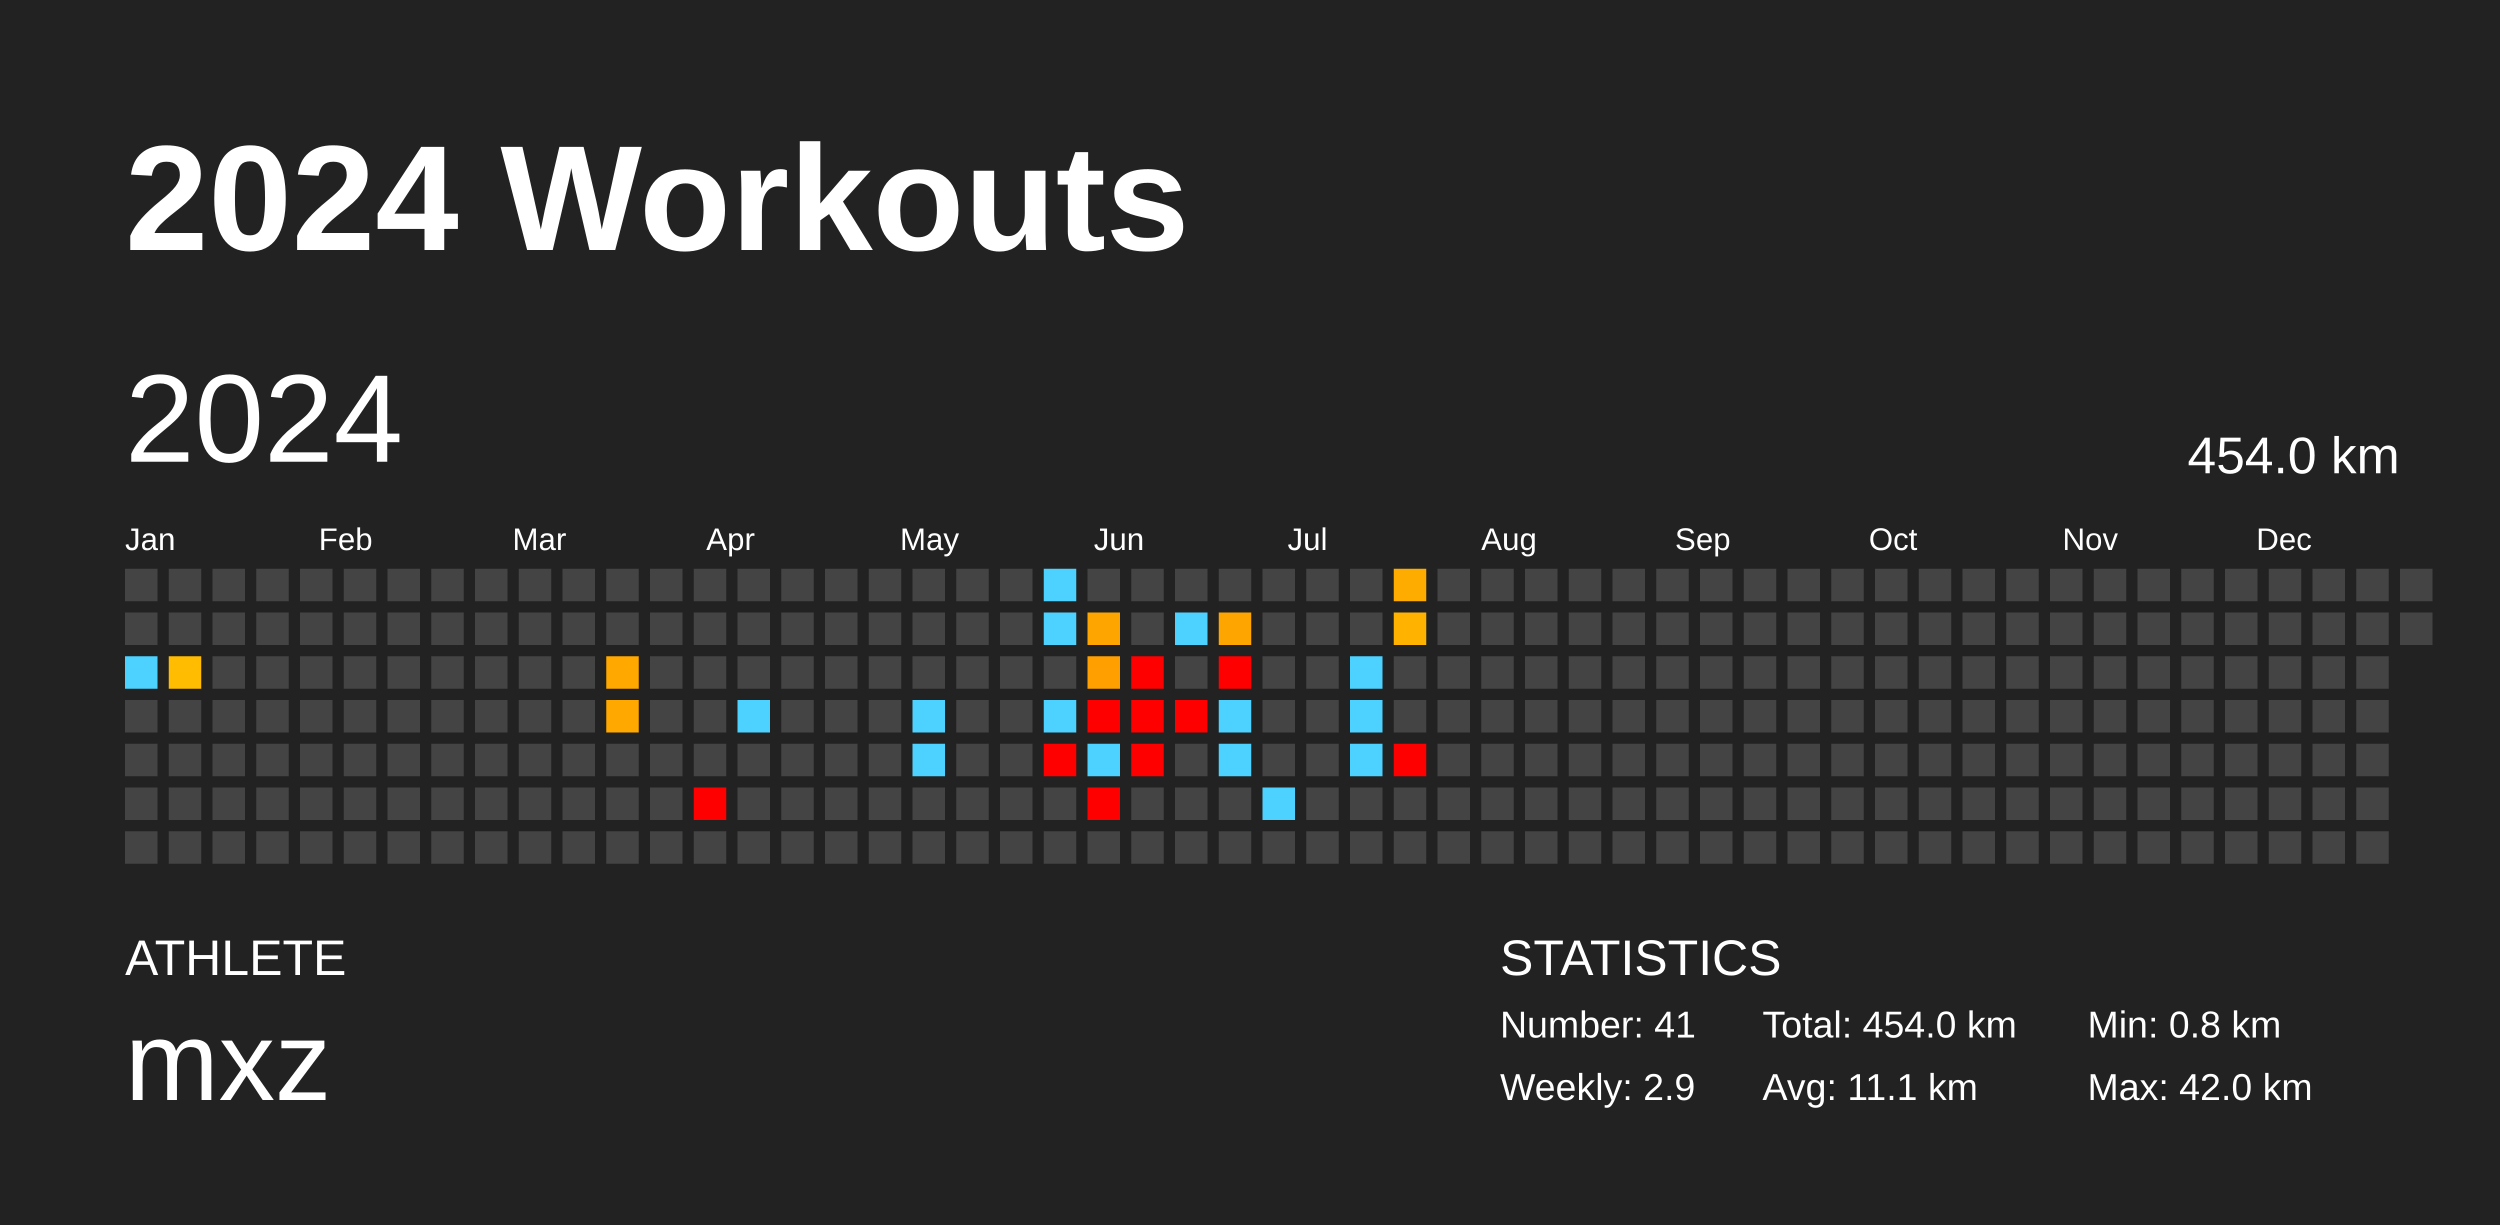
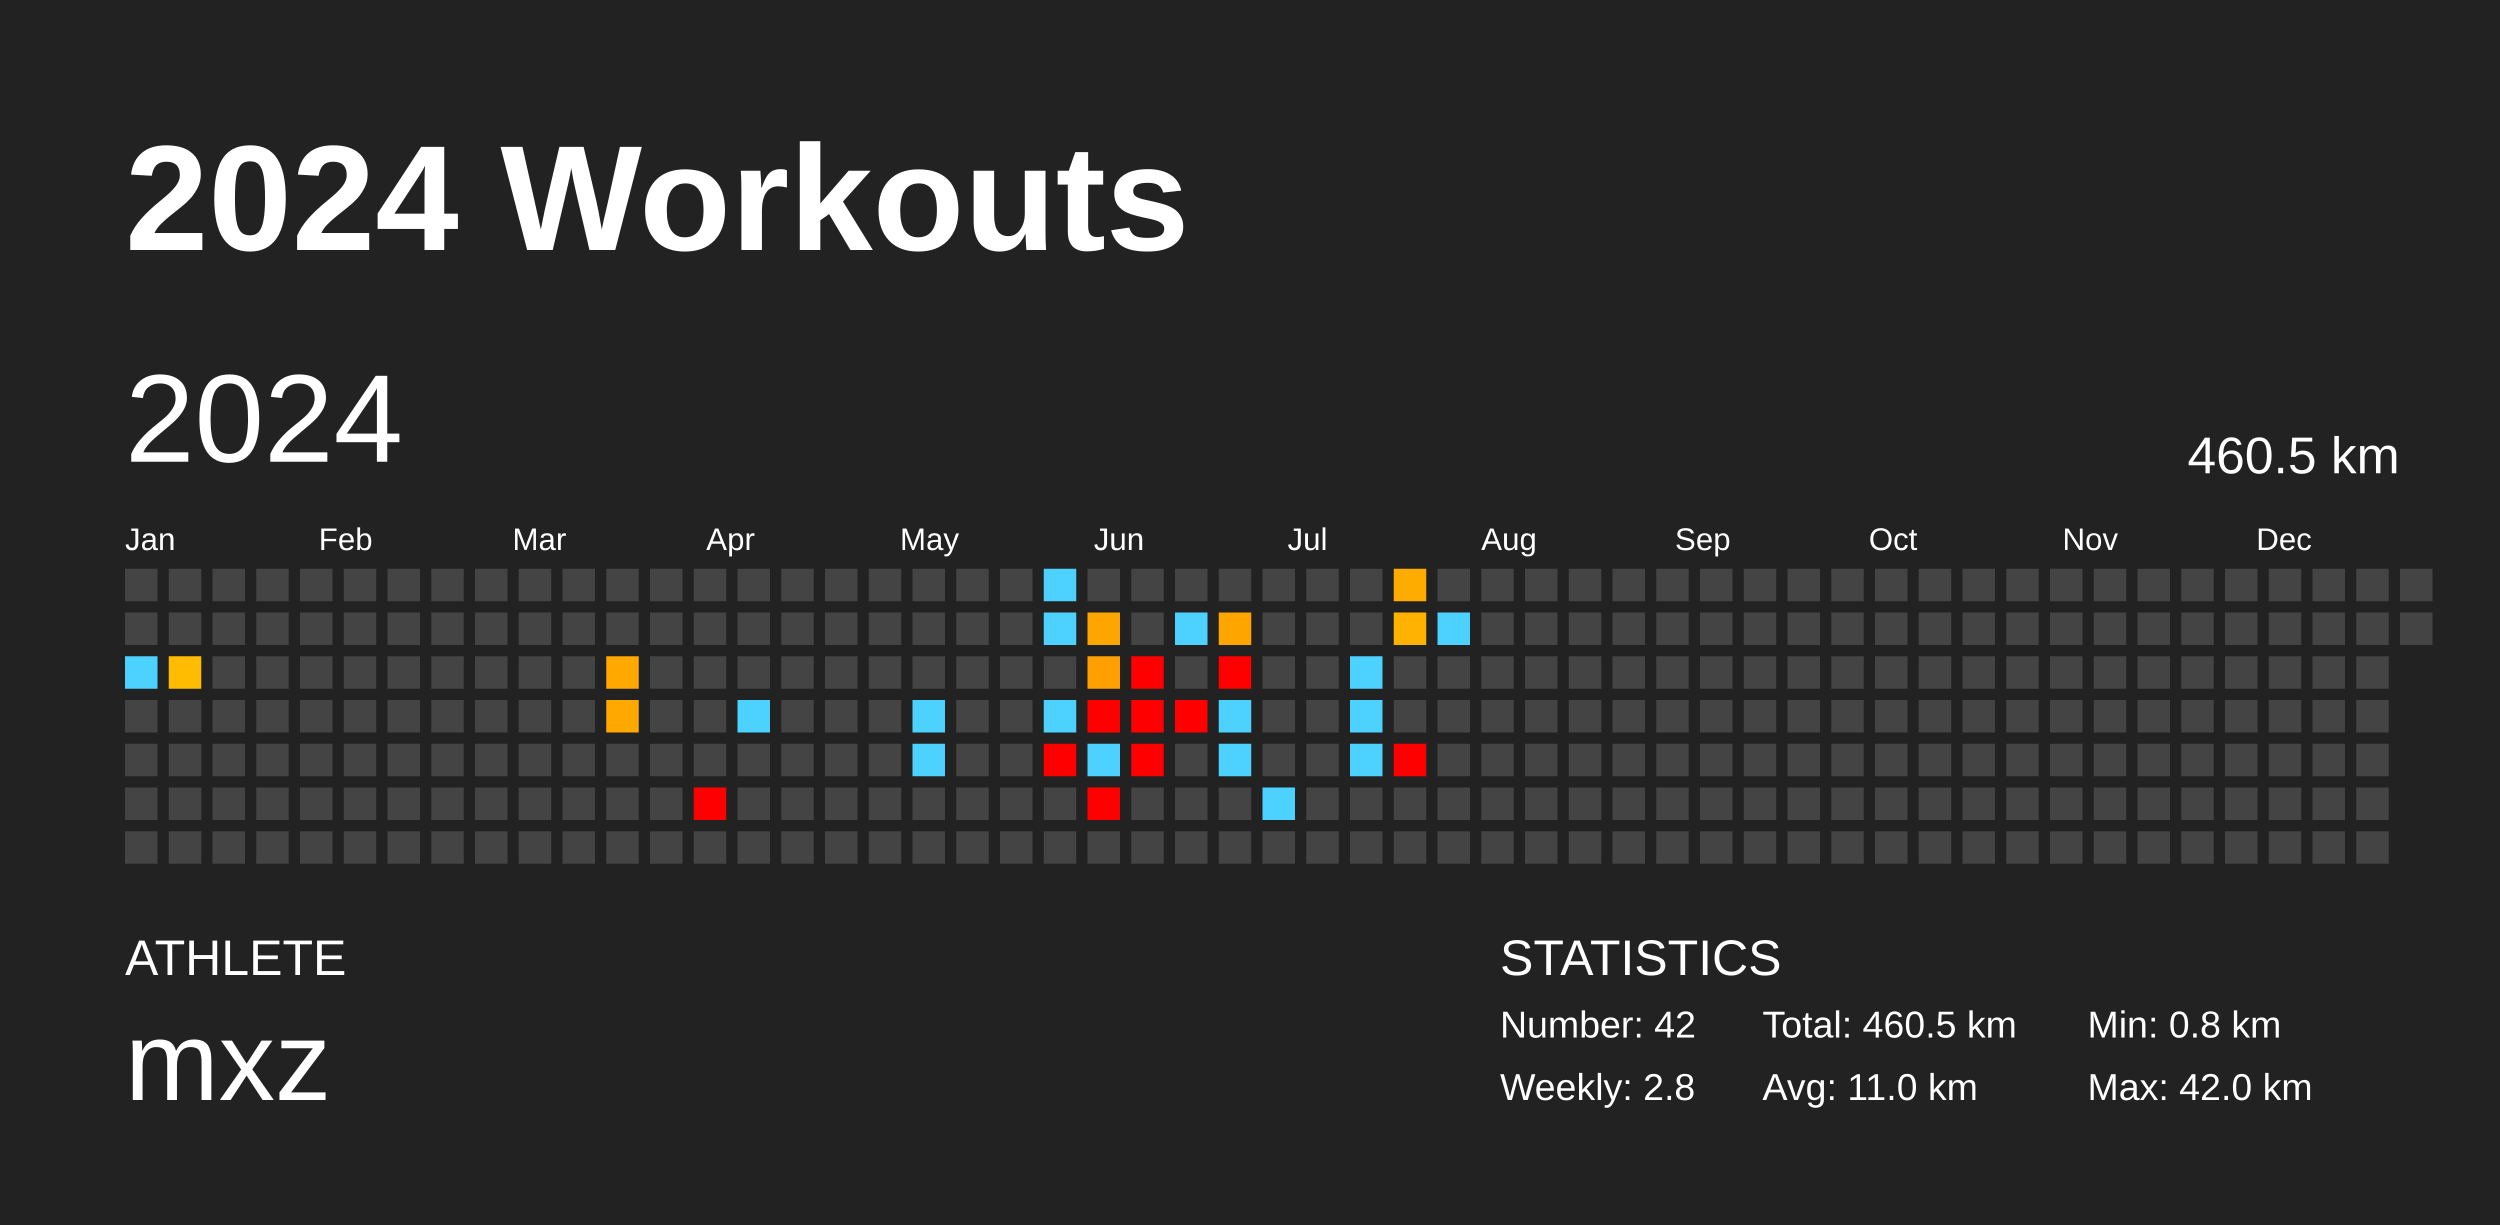
<svg xmlns="http://www.w3.org/2000/svg" baseProfile="full" height="98mm" version="1.1" viewBox="0,0,200,98" width="200mm">
  <defs />
  <rect fill="#222222" height="98" width="200" x="0" y="0" />
  <text fill="#FFFFFF" style="font-size:12px; font-family:Arial; font-weight:bold;" x="10" y="20">2024 Workouts</text>
  <text fill="#FFFFFF" style="font-size:4px; font-family:Arial" x="10" y="78">ATHLETE</text>
  <text fill="#FFFFFF" style="font-size:9px; font-family:Arial" x="10" y="88">mxz</text>
  <text fill="#FFFFFF" style="font-size:4px; font-family:Arial" x="120" y="78">STATISTICS</text>
-   <text fill="#FFFFFF" style="font-size:3px; font-family:Arial" x="120" y="83">Number: 41</text>
-   <text fill="#FFFFFF" style="font-size:3px; font-family:Arial" x="120" y="88">Weekly: 2.9</text>
-   <text fill="#FFFFFF" style="font-size:3px; font-family:Arial" x="141" y="83">Total: 454.0 km</text>
-   <text fill="#FFFFFF" style="font-size:3px; font-family:Arial" x="141" y="88">Avg: 11.1 km</text>
+   <text fill="#FFFFFF" style="font-size:3px; font-family:Arial" x="120" y="83">Number: 42</text>
+   <text fill="#FFFFFF" style="font-size:3px; font-family:Arial" x="120" y="88">Weekly: 2.8</text>
+   <text fill="#FFFFFF" style="font-size:3px; font-family:Arial" x="141" y="83">Total: 460.5 km</text>
+   <text fill="#FFFFFF" style="font-size:3px; font-family:Arial" x="141" y="88">Avg: 11.0 km</text>
  <text fill="#FFFFFF" style="font-size:3px; font-family:Arial" x="167" y="83">Min: 0.8 km</text>
  <text fill="#FFFFFF" style="font-size:3px; font-family:Arial" x="167" y="88">Max: 42.0 km</text>
  <text dominant-baseline="hanging" fill="#FFFFFF" style="font-size:10.0px; font-family:Arial;" x="10" y="30">2024</text>
-   <text dominant-baseline="hanging" fill="#FFFFFF" style="font-size:4.125px; font-family:Arial;" x="175" y="35">454.0 km</text>
+   <text dominant-baseline="hanging" fill="#FFFFFF" style="font-size:4.125px; font-family:Arial;" x="175" y="35">460.5 km</text>
  <text fill="#FFFFFF" style="font-size:2.5px; font-family:Arial" x="10.0" y="44">Jan</text>
  <text fill="#FFFFFF" style="font-size:2.5px; font-family:Arial" x="25.5" y="44">Feb</text>
  <text fill="#FFFFFF" style="font-size:2.5px; font-family:Arial" x="41.0" y="44">Mar</text>
  <text fill="#FFFFFF" style="font-size:2.5px; font-family:Arial" x="56.5" y="44">Apr</text>
  <text fill="#FFFFFF" style="font-size:2.5px; font-family:Arial" x="72.0" y="44">May</text>
  <text fill="#FFFFFF" style="font-size:2.5px; font-family:Arial" x="87.5" y="44">Jun</text>
  <text fill="#FFFFFF" style="font-size:2.5px; font-family:Arial" x="103.0" y="44">Jul</text>
  <text fill="#FFFFFF" style="font-size:2.5px; font-family:Arial" x="118.5" y="44">Aug</text>
  <text fill="#FFFFFF" style="font-size:2.5px; font-family:Arial" x="134.0" y="44">Sep</text>
  <text fill="#FFFFFF" style="font-size:2.5px; font-family:Arial" x="149.5" y="44">Oct</text>
  <text fill="#FFFFFF" style="font-size:2.5px; font-family:Arial" x="165.0" y="44">Nov</text>
  <text fill="#FFFFFF" style="font-size:2.5px; font-family:Arial" x="180.5" y="44">Dec</text>
  <rect fill="#444444" height="2.6" width="2.6" x="10.0" y="45.5" />
  <rect fill="#444444" height="2.6" width="2.6" x="10.0" y="49.0" />
  <rect fill="#4dd2ff" height="2.6" width="2.6" x="10.0" y="52.5" />
  <rect fill="#444444" height="2.6" width="2.6" x="10.0" y="56.0" />
  <rect fill="#444444" height="2.6" width="2.6" x="10.0" y="59.5" />
  <rect fill="#444444" height="2.6" width="2.6" x="10.0" y="63.0" />
  <rect fill="#444444" height="2.6" width="2.6" x="10.0" y="66.5" />
  <rect fill="#444444" height="2.6" width="2.6" x="13.5" y="45.5" />
  <rect fill="#444444" height="2.6" width="2.6" x="13.5" y="49.0" />
  <rect fill="#ffbc00" height="2.6" width="2.6" x="13.5" y="52.5" />
  <rect fill="#444444" height="2.6" width="2.6" x="13.5" y="56.0" />
  <rect fill="#444444" height="2.6" width="2.6" x="13.5" y="59.5" />
  <rect fill="#444444" height="2.6" width="2.6" x="13.5" y="63.0" />
  <rect fill="#444444" height="2.6" width="2.6" x="13.5" y="66.5" />
  <rect fill="#444444" height="2.6" width="2.6" x="17.0" y="45.5" />
  <rect fill="#444444" height="2.6" width="2.6" x="17.0" y="49.0" />
  <rect fill="#444444" height="2.6" width="2.6" x="17.0" y="52.5" />
  <rect fill="#444444" height="2.6" width="2.6" x="17.0" y="56.0" />
  <rect fill="#444444" height="2.6" width="2.6" x="17.0" y="59.5" />
  <rect fill="#444444" height="2.6" width="2.6" x="17.0" y="63.0" />
  <rect fill="#444444" height="2.6" width="2.6" x="17.0" y="66.5" />
  <rect fill="#444444" height="2.6" width="2.6" x="20.5" y="45.5" />
  <rect fill="#444444" height="2.6" width="2.6" x="20.5" y="49.0" />
  <rect fill="#444444" height="2.6" width="2.6" x="20.5" y="52.5" />
  <rect fill="#444444" height="2.6" width="2.6" x="20.5" y="56.0" />
  <rect fill="#444444" height="2.6" width="2.6" x="20.5" y="59.5" />
  <rect fill="#444444" height="2.6" width="2.6" x="20.5" y="63.0" />
  <rect fill="#444444" height="2.6" width="2.6" x="20.5" y="66.5" />
  <rect fill="#444444" height="2.6" width="2.6" x="24.0" y="45.5" />
  <rect fill="#444444" height="2.6" width="2.6" x="24.0" y="49.0" />
  <rect fill="#444444" height="2.6" width="2.6" x="24.0" y="52.5" />
  <rect fill="#444444" height="2.6" width="2.6" x="24.0" y="56.0" />
  <rect fill="#444444" height="2.6" width="2.6" x="24.0" y="59.5" />
  <rect fill="#444444" height="2.6" width="2.6" x="24.0" y="63.0" />
  <rect fill="#444444" height="2.6" width="2.6" x="24.0" y="66.5" />
  <rect fill="#444444" height="2.6" width="2.6" x="27.5" y="45.5" />
  <rect fill="#444444" height="2.6" width="2.6" x="27.5" y="49.0" />
  <rect fill="#444444" height="2.6" width="2.6" x="27.5" y="52.5" />
  <rect fill="#444444" height="2.6" width="2.6" x="27.5" y="56.0" />
  <rect fill="#444444" height="2.6" width="2.6" x="27.5" y="59.5" />
  <rect fill="#444444" height="2.6" width="2.6" x="27.5" y="63.0" />
  <rect fill="#444444" height="2.6" width="2.6" x="27.5" y="66.5" />
  <rect fill="#444444" height="2.6" width="2.6" x="31.0" y="45.5" />
  <rect fill="#444444" height="2.6" width="2.6" x="31.0" y="49.0" />
  <rect fill="#444444" height="2.6" width="2.6" x="31.0" y="52.5" />
  <rect fill="#444444" height="2.6" width="2.6" x="31.0" y="56.0" />
  <rect fill="#444444" height="2.6" width="2.6" x="31.0" y="59.5" />
  <rect fill="#444444" height="2.6" width="2.6" x="31.0" y="63.0" />
  <rect fill="#444444" height="2.6" width="2.6" x="31.0" y="66.5" />
  <rect fill="#444444" height="2.6" width="2.6" x="34.5" y="45.5" />
  <rect fill="#444444" height="2.6" width="2.6" x="34.5" y="49.0" />
  <rect fill="#444444" height="2.6" width="2.6" x="34.5" y="52.5" />
  <rect fill="#444444" height="2.6" width="2.6" x="34.5" y="56.0" />
  <rect fill="#444444" height="2.6" width="2.6" x="34.5" y="59.5" />
  <rect fill="#444444" height="2.6" width="2.6" x="34.5" y="63.0" />
  <rect fill="#444444" height="2.6" width="2.6" x="34.5" y="66.5" />
  <rect fill="#444444" height="2.6" width="2.6" x="38.0" y="45.5" />
  <rect fill="#444444" height="2.6" width="2.6" x="38.0" y="49.0" />
  <rect fill="#444444" height="2.6" width="2.6" x="38.0" y="52.5" />
  <rect fill="#444444" height="2.6" width="2.6" x="38.0" y="56.0" />
  <rect fill="#444444" height="2.6" width="2.6" x="38.0" y="59.5" />
  <rect fill="#444444" height="2.6" width="2.6" x="38.0" y="63.0" />
  <rect fill="#444444" height="2.6" width="2.6" x="38.0" y="66.5" />
  <rect fill="#444444" height="2.6" width="2.6" x="41.5" y="45.5" />
  <rect fill="#444444" height="2.6" width="2.6" x="41.5" y="49.0" />
  <rect fill="#444444" height="2.6" width="2.6" x="41.5" y="52.5" />
  <rect fill="#444444" height="2.6" width="2.6" x="41.5" y="56.0" />
  <rect fill="#444444" height="2.6" width="2.6" x="41.5" y="59.5" />
  <rect fill="#444444" height="2.6" width="2.6" x="41.5" y="63.0" />
  <rect fill="#444444" height="2.6" width="2.6" x="41.5" y="66.5" />
  <rect fill="#444444" height="2.6" width="2.6" x="45.0" y="45.5" />
  <rect fill="#444444" height="2.6" width="2.6" x="45.0" y="49.0" />
  <rect fill="#444444" height="2.6" width="2.6" x="45.0" y="52.5" />
  <rect fill="#444444" height="2.6" width="2.6" x="45.0" y="56.0" />
  <rect fill="#444444" height="2.6" width="2.6" x="45.0" y="59.5" />
  <rect fill="#444444" height="2.6" width="2.6" x="45.0" y="63.0" />
  <rect fill="#444444" height="2.6" width="2.6" x="45.0" y="66.5" />
  <rect fill="#444444" height="2.6" width="2.6" x="48.5" y="45.5" />
  <rect fill="#444444" height="2.6" width="2.6" x="48.5" y="49.0" />
  <rect fill="#ffa800" height="2.6" width="2.6" x="48.5" y="52.5" />
  <rect fill="#ffa800" height="2.6" width="2.6" x="48.5" y="56.0" />
  <rect fill="#444444" height="2.6" width="2.6" x="48.5" y="59.5" />
  <rect fill="#444444" height="2.6" width="2.6" x="48.5" y="63.0" />
  <rect fill="#444444" height="2.6" width="2.6" x="48.5" y="66.5" />
  <rect fill="#444444" height="2.6" width="2.6" x="52.0" y="45.5" />
  <rect fill="#444444" height="2.6" width="2.6" x="52.0" y="49.0" />
  <rect fill="#444444" height="2.6" width="2.6" x="52.0" y="52.5" />
  <rect fill="#444444" height="2.6" width="2.6" x="52.0" y="56.0" />
  <rect fill="#444444" height="2.6" width="2.6" x="52.0" y="59.5" />
  <rect fill="#444444" height="2.6" width="2.6" x="52.0" y="63.0" />
  <rect fill="#444444" height="2.6" width="2.6" x="52.0" y="66.5" />
  <rect fill="#444444" height="2.6" width="2.6" x="55.5" y="45.5" />
  <rect fill="#444444" height="2.6" width="2.6" x="55.5" y="49.0" />
  <rect fill="#444444" height="2.6" width="2.6" x="55.5" y="52.5" />
  <rect fill="#444444" height="2.6" width="2.6" x="55.5" y="56.0" />
  <rect fill="#444444" height="2.6" width="2.6" x="55.5" y="59.5" />
  <rect fill="red" height="2.6" width="2.6" x="55.5" y="63.0" />
  <rect fill="#444444" height="2.6" width="2.6" x="55.5" y="66.5" />
  <rect fill="#444444" height="2.6" width="2.6" x="59.0" y="45.5" />
  <rect fill="#444444" height="2.6" width="2.6" x="59.0" y="49.0" />
  <rect fill="#444444" height="2.6" width="2.6" x="59.0" y="52.5" />
  <rect fill="#4dd2ff" height="2.6" width="2.6" x="59.0" y="56.0" />
  <rect fill="#444444" height="2.6" width="2.6" x="59.0" y="59.5" />
  <rect fill="#444444" height="2.6" width="2.6" x="59.0" y="63.0" />
  <rect fill="#444444" height="2.6" width="2.6" x="59.0" y="66.5" />
  <rect fill="#444444" height="2.6" width="2.6" x="62.5" y="45.5" />
  <rect fill="#444444" height="2.6" width="2.6" x="62.5" y="49.0" />
  <rect fill="#444444" height="2.6" width="2.6" x="62.5" y="52.5" />
  <rect fill="#444444" height="2.6" width="2.6" x="62.5" y="56.0" />
  <rect fill="#444444" height="2.6" width="2.6" x="62.5" y="59.5" />
  <rect fill="#444444" height="2.6" width="2.6" x="62.5" y="63.0" />
  <rect fill="#444444" height="2.6" width="2.6" x="62.5" y="66.5" />
  <rect fill="#444444" height="2.6" width="2.6" x="66.0" y="45.5" />
  <rect fill="#444444" height="2.6" width="2.6" x="66.0" y="49.0" />
  <rect fill="#444444" height="2.6" width="2.6" x="66.0" y="52.5" />
  <rect fill="#444444" height="2.6" width="2.6" x="66.0" y="56.0" />
  <rect fill="#444444" height="2.6" width="2.6" x="66.0" y="59.5" />
  <rect fill="#444444" height="2.6" width="2.6" x="66.0" y="63.0" />
  <rect fill="#444444" height="2.6" width="2.6" x="66.0" y="66.5" />
  <rect fill="#444444" height="2.6" width="2.6" x="69.5" y="45.5" />
  <rect fill="#444444" height="2.6" width="2.6" x="69.5" y="49.0" />
  <rect fill="#444444" height="2.6" width="2.6" x="69.5" y="52.5" />
  <rect fill="#444444" height="2.6" width="2.6" x="69.5" y="56.0" />
  <rect fill="#444444" height="2.6" width="2.6" x="69.5" y="59.5" />
  <rect fill="#444444" height="2.6" width="2.6" x="69.5" y="63.0" />
  <rect fill="#444444" height="2.6" width="2.6" x="69.5" y="66.5" />
  <rect fill="#444444" height="2.6" width="2.6" x="73.0" y="45.5" />
  <rect fill="#444444" height="2.6" width="2.6" x="73.0" y="49.0" />
  <rect fill="#444444" height="2.6" width="2.6" x="73.0" y="52.5" />
  <rect fill="#4dd2ff" height="2.6" width="2.6" x="73.0" y="56.0" />
  <rect fill="#4dd2ff" height="2.6" width="2.6" x="73.0" y="59.5" />
  <rect fill="#444444" height="2.6" width="2.6" x="73.0" y="63.0" />
  <rect fill="#444444" height="2.6" width="2.6" x="73.0" y="66.5" />
  <rect fill="#444444" height="2.6" width="2.6" x="76.5" y="45.5" />
  <rect fill="#444444" height="2.6" width="2.6" x="76.5" y="49.0" />
  <rect fill="#444444" height="2.6" width="2.6" x="76.5" y="52.5" />
  <rect fill="#444444" height="2.6" width="2.6" x="76.5" y="56.0" />
  <rect fill="#444444" height="2.6" width="2.6" x="76.5" y="59.5" />
  <rect fill="#444444" height="2.6" width="2.6" x="76.5" y="63.0" />
  <rect fill="#444444" height="2.6" width="2.6" x="76.5" y="66.5" />
  <rect fill="#444444" height="2.6" width="2.6" x="80.0" y="45.5" />
  <rect fill="#444444" height="2.6" width="2.6" x="80.0" y="49.0" />
  <rect fill="#444444" height="2.6" width="2.6" x="80.0" y="52.5" />
  <rect fill="#444444" height="2.6" width="2.6" x="80.0" y="56.0" />
  <rect fill="#444444" height="2.6" width="2.6" x="80.0" y="59.5" />
  <rect fill="#444444" height="2.6" width="2.6" x="80.0" y="63.0" />
  <rect fill="#444444" height="2.6" width="2.6" x="80.0" y="66.5" />
  <rect fill="#4dd2ff" height="2.6" width="2.6" x="83.5" y="45.5" />
  <rect fill="#4dd2ff" height="2.6" width="2.6" x="83.5" y="49.0" />
  <rect fill="#444444" height="2.6" width="2.6" x="83.5" y="52.5" />
  <rect fill="#4dd2ff" height="2.6" width="2.6" x="83.5" y="56.0" />
  <rect fill="red" height="2.6" width="2.6" x="83.5" y="59.5" />
  <rect fill="#444444" height="2.6" width="2.6" x="83.5" y="63.0" />
  <rect fill="#444444" height="2.6" width="2.6" x="83.5" y="66.5" />
  <rect fill="#444444" height="2.6" width="2.6" x="87.0" y="45.5" />
  <rect fill="#ffa500" height="2.6" width="2.6" x="87.0" y="49.0" />
  <rect fill="#ff9f00" height="2.6" width="2.6" x="87.0" y="52.5" />
  <rect fill="red" height="2.6" width="2.6" x="87.0" y="56.0" />
  <rect fill="#4dd2ff" height="2.6" width="2.6" x="87.0" y="59.5" />
  <rect fill="red" height="2.6" width="2.6" x="87.0" y="63.0" />
  <rect fill="#444444" height="2.6" width="2.6" x="87.0" y="66.5" />
  <rect fill="#444444" height="2.6" width="2.6" x="90.5" y="45.5" />
  <rect fill="#444444" height="2.6" width="2.6" x="90.5" y="49.0" />
  <rect fill="red" height="2.6" width="2.6" x="90.5" y="52.5" />
  <rect fill="red" height="2.6" width="2.6" x="90.5" y="56.0" />
  <rect fill="red" height="2.6" width="2.6" x="90.5" y="59.5" />
  <rect fill="#444444" height="2.6" width="2.6" x="90.5" y="63.0" />
  <rect fill="#444444" height="2.6" width="2.6" x="90.5" y="66.5" />
  <rect fill="#444444" height="2.6" width="2.6" x="94.0" y="45.5" />
  <rect fill="#4dd2ff" height="2.6" width="2.6" x="94.0" y="49.0" />
  <rect fill="#444444" height="2.6" width="2.6" x="94.0" y="52.5" />
  <rect fill="red" height="2.6" width="2.6" x="94.0" y="56.0" />
  <rect fill="#444444" height="2.6" width="2.6" x="94.0" y="59.5" />
  <rect fill="#444444" height="2.6" width="2.6" x="94.0" y="63.0" />
  <rect fill="#444444" height="2.6" width="2.6" x="94.0" y="66.5" />
  <rect fill="#444444" height="2.6" width="2.6" x="97.5" y="45.5" />
  <rect fill="#ffa500" height="2.6" width="2.6" x="97.5" y="49.0" />
  <rect fill="red" height="2.6" width="2.6" x="97.5" y="52.5" />
  <rect fill="#4dd2ff" height="2.6" width="2.6" x="97.5" y="56.0" />
  <rect fill="#4dd2ff" height="2.6" width="2.6" x="97.5" y="59.5" />
  <rect fill="#444444" height="2.6" width="2.6" x="97.5" y="63.0" />
  <rect fill="#444444" height="2.6" width="2.6" x="97.5" y="66.5" />
  <rect fill="#444444" height="2.6" width="2.6" x="101.0" y="45.5" />
  <rect fill="#444444" height="2.6" width="2.6" x="101.0" y="49.0" />
  <rect fill="#444444" height="2.6" width="2.6" x="101.0" y="52.5" />
  <rect fill="#444444" height="2.6" width="2.6" x="101.0" y="56.0" />
  <rect fill="#444444" height="2.6" width="2.6" x="101.0" y="59.5" />
  <rect fill="#4dd2ff" height="2.6" width="2.6" x="101.0" y="63.0" />
  <rect fill="#444444" height="2.6" width="2.6" x="101.0" y="66.5" />
  <rect fill="#444444" height="2.6" width="2.6" x="104.5" y="45.5" />
  <rect fill="#444444" height="2.6" width="2.6" x="104.5" y="49.0" />
  <rect fill="#444444" height="2.6" width="2.6" x="104.5" y="52.5" />
  <rect fill="#444444" height="2.6" width="2.6" x="104.5" y="56.0" />
  <rect fill="#444444" height="2.6" width="2.6" x="104.5" y="59.5" />
  <rect fill="#444444" height="2.6" width="2.6" x="104.5" y="63.0" />
  <rect fill="#444444" height="2.6" width="2.6" x="104.5" y="66.5" />
  <rect fill="#444444" height="2.6" width="2.6" x="108.0" y="45.5" />
  <rect fill="#444444" height="2.6" width="2.6" x="108.0" y="49.0" />
  <rect fill="#4dd2ff" height="2.6" width="2.6" x="108.0" y="52.5" />
  <rect fill="#4dd2ff" height="2.6" width="2.6" x="108.0" y="56.0" />
  <rect fill="#4dd2ff" height="2.6" width="2.6" x="108.0" y="59.5" />
  <rect fill="#444444" height="2.6" width="2.6" x="108.0" y="63.0" />
  <rect fill="#444444" height="2.6" width="2.6" x="108.0" y="66.5" />
  <rect fill="#ffac00" height="2.6" width="2.6" x="111.5" y="45.5" />
  <rect fill="#ffb200" height="2.6" width="2.6" x="111.5" y="49.0" />
  <rect fill="#444444" height="2.6" width="2.6" x="111.5" y="52.5" />
  <rect fill="#444444" height="2.6" width="2.6" x="111.5" y="56.0" />
  <rect fill="red" height="2.6" width="2.6" x="111.5" y="59.5" />
  <rect fill="#444444" height="2.6" width="2.6" x="111.5" y="63.0" />
  <rect fill="#444444" height="2.6" width="2.6" x="111.5" y="66.5" />
  <rect fill="#444444" height="2.6" width="2.6" x="115.0" y="45.5" />
-   <rect fill="#444444" height="2.6" width="2.6" x="115.0" y="49.0" />
+   <rect fill="#4dd2ff" height="2.6" width="2.6" x="115.0" y="49.0" />
  <rect fill="#444444" height="2.6" width="2.6" x="115.0" y="52.5" />
  <rect fill="#444444" height="2.6" width="2.6" x="115.0" y="56.0" />
  <rect fill="#444444" height="2.6" width="2.6" x="115.0" y="59.5" />
  <rect fill="#444444" height="2.6" width="2.6" x="115.0" y="63.0" />
  <rect fill="#444444" height="2.6" width="2.6" x="115.0" y="66.5" />
  <rect fill="#444444" height="2.6" width="2.6" x="118.5" y="45.5" />
  <rect fill="#444444" height="2.6" width="2.6" x="118.5" y="49.0" />
  <rect fill="#444444" height="2.6" width="2.6" x="118.5" y="52.5" />
  <rect fill="#444444" height="2.6" width="2.6" x="118.5" y="56.0" />
  <rect fill="#444444" height="2.6" width="2.6" x="118.5" y="59.5" />
  <rect fill="#444444" height="2.6" width="2.6" x="118.5" y="63.0" />
  <rect fill="#444444" height="2.6" width="2.6" x="118.5" y="66.5" />
  <rect fill="#444444" height="2.6" width="2.6" x="122.0" y="45.5" />
  <rect fill="#444444" height="2.6" width="2.6" x="122.0" y="49.0" />
  <rect fill="#444444" height="2.6" width="2.6" x="122.0" y="52.5" />
  <rect fill="#444444" height="2.6" width="2.6" x="122.0" y="56.0" />
  <rect fill="#444444" height="2.6" width="2.6" x="122.0" y="59.5" />
  <rect fill="#444444" height="2.6" width="2.6" x="122.0" y="63.0" />
  <rect fill="#444444" height="2.6" width="2.6" x="122.0" y="66.5" />
  <rect fill="#444444" height="2.6" width="2.6" x="125.5" y="45.5" />
  <rect fill="#444444" height="2.6" width="2.6" x="125.5" y="49.0" />
  <rect fill="#444444" height="2.6" width="2.6" x="125.5" y="52.5" />
  <rect fill="#444444" height="2.6" width="2.6" x="125.5" y="56.0" />
  <rect fill="#444444" height="2.6" width="2.6" x="125.5" y="59.5" />
  <rect fill="#444444" height="2.6" width="2.6" x="125.5" y="63.0" />
  <rect fill="#444444" height="2.6" width="2.6" x="125.5" y="66.5" />
  <rect fill="#444444" height="2.6" width="2.6" x="129.0" y="45.5" />
  <rect fill="#444444" height="2.6" width="2.6" x="129.0" y="49.0" />
  <rect fill="#444444" height="2.6" width="2.6" x="129.0" y="52.5" />
  <rect fill="#444444" height="2.6" width="2.6" x="129.0" y="56.0" />
  <rect fill="#444444" height="2.6" width="2.6" x="129.0" y="59.5" />
  <rect fill="#444444" height="2.6" width="2.6" x="129.0" y="63.0" />
  <rect fill="#444444" height="2.6" width="2.6" x="129.0" y="66.5" />
  <rect fill="#444444" height="2.6" width="2.6" x="132.5" y="45.5" />
  <rect fill="#444444" height="2.6" width="2.6" x="132.5" y="49.0" />
  <rect fill="#444444" height="2.6" width="2.6" x="132.5" y="52.5" />
  <rect fill="#444444" height="2.6" width="2.6" x="132.5" y="56.0" />
  <rect fill="#444444" height="2.6" width="2.6" x="132.5" y="59.5" />
  <rect fill="#444444" height="2.6" width="2.6" x="132.5" y="63.0" />
  <rect fill="#444444" height="2.6" width="2.6" x="132.5" y="66.5" />
  <rect fill="#444444" height="2.6" width="2.6" x="136.0" y="45.5" />
  <rect fill="#444444" height="2.6" width="2.6" x="136.0" y="49.0" />
  <rect fill="#444444" height="2.6" width="2.6" x="136.0" y="52.5" />
  <rect fill="#444444" height="2.6" width="2.6" x="136.0" y="56.0" />
  <rect fill="#444444" height="2.6" width="2.6" x="136.0" y="59.5" />
  <rect fill="#444444" height="2.6" width="2.6" x="136.0" y="63.0" />
  <rect fill="#444444" height="2.6" width="2.6" x="136.0" y="66.5" />
  <rect fill="#444444" height="2.6" width="2.6" x="139.5" y="45.5" />
  <rect fill="#444444" height="2.6" width="2.6" x="139.5" y="49.0" />
  <rect fill="#444444" height="2.6" width="2.6" x="139.5" y="52.5" />
  <rect fill="#444444" height="2.6" width="2.6" x="139.5" y="56.0" />
  <rect fill="#444444" height="2.6" width="2.6" x="139.5" y="59.5" />
  <rect fill="#444444" height="2.6" width="2.6" x="139.5" y="63.0" />
  <rect fill="#444444" height="2.6" width="2.6" x="139.5" y="66.5" />
  <rect fill="#444444" height="2.6" width="2.6" x="143.0" y="45.5" />
  <rect fill="#444444" height="2.6" width="2.6" x="143.0" y="49.0" />
  <rect fill="#444444" height="2.6" width="2.6" x="143.0" y="52.5" />
  <rect fill="#444444" height="2.6" width="2.6" x="143.0" y="56.0" />
  <rect fill="#444444" height="2.6" width="2.6" x="143.0" y="59.5" />
  <rect fill="#444444" height="2.6" width="2.6" x="143.0" y="63.0" />
  <rect fill="#444444" height="2.6" width="2.6" x="143.0" y="66.5" />
  <rect fill="#444444" height="2.6" width="2.6" x="146.5" y="45.5" />
  <rect fill="#444444" height="2.6" width="2.6" x="146.5" y="49.0" />
  <rect fill="#444444" height="2.6" width="2.6" x="146.5" y="52.5" />
  <rect fill="#444444" height="2.6" width="2.6" x="146.5" y="56.0" />
  <rect fill="#444444" height="2.6" width="2.6" x="146.5" y="59.5" />
  <rect fill="#444444" height="2.6" width="2.6" x="146.5" y="63.0" />
  <rect fill="#444444" height="2.6" width="2.6" x="146.5" y="66.5" />
  <rect fill="#444444" height="2.6" width="2.6" x="150.0" y="45.5" />
  <rect fill="#444444" height="2.6" width="2.6" x="150.0" y="49.0" />
  <rect fill="#444444" height="2.6" width="2.6" x="150.0" y="52.5" />
  <rect fill="#444444" height="2.6" width="2.6" x="150.0" y="56.0" />
  <rect fill="#444444" height="2.6" width="2.6" x="150.0" y="59.5" />
  <rect fill="#444444" height="2.6" width="2.6" x="150.0" y="63.0" />
  <rect fill="#444444" height="2.6" width="2.6" x="150.0" y="66.5" />
  <rect fill="#444444" height="2.6" width="2.6" x="153.5" y="45.5" />
  <rect fill="#444444" height="2.6" width="2.6" x="153.5" y="49.0" />
  <rect fill="#444444" height="2.6" width="2.6" x="153.5" y="52.5" />
  <rect fill="#444444" height="2.6" width="2.6" x="153.5" y="56.0" />
  <rect fill="#444444" height="2.6" width="2.6" x="153.5" y="59.5" />
  <rect fill="#444444" height="2.6" width="2.6" x="153.5" y="63.0" />
  <rect fill="#444444" height="2.6" width="2.6" x="153.5" y="66.5" />
  <rect fill="#444444" height="2.6" width="2.6" x="157.0" y="45.5" />
  <rect fill="#444444" height="2.6" width="2.6" x="157.0" y="49.0" />
  <rect fill="#444444" height="2.6" width="2.6" x="157.0" y="52.5" />
  <rect fill="#444444" height="2.6" width="2.6" x="157.0" y="56.0" />
  <rect fill="#444444" height="2.6" width="2.6" x="157.0" y="59.5" />
  <rect fill="#444444" height="2.6" width="2.6" x="157.0" y="63.0" />
  <rect fill="#444444" height="2.6" width="2.6" x="157.0" y="66.5" />
  <rect fill="#444444" height="2.6" width="2.6" x="160.5" y="45.5" />
  <rect fill="#444444" height="2.6" width="2.6" x="160.5" y="49.0" />
  <rect fill="#444444" height="2.6" width="2.6" x="160.5" y="52.5" />
  <rect fill="#444444" height="2.6" width="2.6" x="160.5" y="56.0" />
  <rect fill="#444444" height="2.6" width="2.6" x="160.5" y="59.5" />
  <rect fill="#444444" height="2.6" width="2.6" x="160.5" y="63.0" />
  <rect fill="#444444" height="2.6" width="2.6" x="160.5" y="66.5" />
  <rect fill="#444444" height="2.6" width="2.6" x="164.0" y="45.5" />
  <rect fill="#444444" height="2.6" width="2.6" x="164.0" y="49.0" />
  <rect fill="#444444" height="2.6" width="2.6" x="164.0" y="52.5" />
  <rect fill="#444444" height="2.6" width="2.6" x="164.0" y="56.0" />
  <rect fill="#444444" height="2.6" width="2.6" x="164.0" y="59.5" />
  <rect fill="#444444" height="2.6" width="2.6" x="164.0" y="63.0" />
  <rect fill="#444444" height="2.6" width="2.6" x="164.0" y="66.5" />
  <rect fill="#444444" height="2.6" width="2.6" x="167.5" y="45.5" />
  <rect fill="#444444" height="2.6" width="2.6" x="167.5" y="49.0" />
  <rect fill="#444444" height="2.6" width="2.6" x="167.5" y="52.5" />
  <rect fill="#444444" height="2.6" width="2.6" x="167.5" y="56.0" />
  <rect fill="#444444" height="2.6" width="2.6" x="167.5" y="59.5" />
  <rect fill="#444444" height="2.6" width="2.6" x="167.5" y="63.0" />
  <rect fill="#444444" height="2.6" width="2.6" x="167.5" y="66.5" />
  <rect fill="#444444" height="2.6" width="2.6" x="171.0" y="45.5" />
  <rect fill="#444444" height="2.6" width="2.6" x="171.0" y="49.0" />
  <rect fill="#444444" height="2.6" width="2.6" x="171.0" y="52.5" />
  <rect fill="#444444" height="2.6" width="2.6" x="171.0" y="56.0" />
  <rect fill="#444444" height="2.6" width="2.6" x="171.0" y="59.5" />
  <rect fill="#444444" height="2.6" width="2.6" x="171.0" y="63.0" />
  <rect fill="#444444" height="2.6" width="2.6" x="171.0" y="66.5" />
  <rect fill="#444444" height="2.6" width="2.6" x="174.5" y="45.5" />
  <rect fill="#444444" height="2.6" width="2.6" x="174.5" y="49.0" />
  <rect fill="#444444" height="2.6" width="2.6" x="174.5" y="52.5" />
  <rect fill="#444444" height="2.6" width="2.6" x="174.5" y="56.0" />
  <rect fill="#444444" height="2.6" width="2.6" x="174.5" y="59.5" />
  <rect fill="#444444" height="2.6" width="2.6" x="174.5" y="63.0" />
  <rect fill="#444444" height="2.6" width="2.6" x="174.5" y="66.5" />
  <rect fill="#444444" height="2.6" width="2.6" x="178.0" y="45.5" />
  <rect fill="#444444" height="2.6" width="2.6" x="178.0" y="49.0" />
  <rect fill="#444444" height="2.6" width="2.6" x="178.0" y="52.5" />
  <rect fill="#444444" height="2.6" width="2.6" x="178.0" y="56.0" />
  <rect fill="#444444" height="2.6" width="2.6" x="178.0" y="59.5" />
  <rect fill="#444444" height="2.6" width="2.6" x="178.0" y="63.0" />
  <rect fill="#444444" height="2.6" width="2.6" x="178.0" y="66.5" />
  <rect fill="#444444" height="2.6" width="2.6" x="181.5" y="45.5" />
  <rect fill="#444444" height="2.6" width="2.6" x="181.5" y="49.0" />
  <rect fill="#444444" height="2.6" width="2.6" x="181.5" y="52.5" />
  <rect fill="#444444" height="2.6" width="2.6" x="181.5" y="56.0" />
  <rect fill="#444444" height="2.6" width="2.6" x="181.5" y="59.5" />
  <rect fill="#444444" height="2.6" width="2.6" x="181.5" y="63.0" />
  <rect fill="#444444" height="2.6" width="2.6" x="181.5" y="66.5" />
  <rect fill="#444444" height="2.6" width="2.6" x="185.0" y="45.5" />
  <rect fill="#444444" height="2.6" width="2.6" x="185.0" y="49.0" />
  <rect fill="#444444" height="2.6" width="2.6" x="185.0" y="52.5" />
  <rect fill="#444444" height="2.6" width="2.6" x="185.0" y="56.0" />
  <rect fill="#444444" height="2.6" width="2.6" x="185.0" y="59.5" />
  <rect fill="#444444" height="2.6" width="2.6" x="185.0" y="63.0" />
  <rect fill="#444444" height="2.6" width="2.6" x="185.0" y="66.5" />
  <rect fill="#444444" height="2.6" width="2.6" x="188.5" y="45.5" />
  <rect fill="#444444" height="2.6" width="2.6" x="188.5" y="49.0" />
  <rect fill="#444444" height="2.6" width="2.6" x="188.5" y="52.5" />
  <rect fill="#444444" height="2.6" width="2.6" x="188.5" y="56.0" />
  <rect fill="#444444" height="2.6" width="2.6" x="188.5" y="59.5" />
  <rect fill="#444444" height="2.6" width="2.6" x="188.5" y="63.0" />
  <rect fill="#444444" height="2.6" width="2.6" x="188.5" y="66.5" />
  <rect fill="#444444" height="2.6" width="2.6" x="192.0" y="45.5" />
  <rect fill="#444444" height="2.6" width="2.6" x="192.0" y="49.0" />
</svg>
